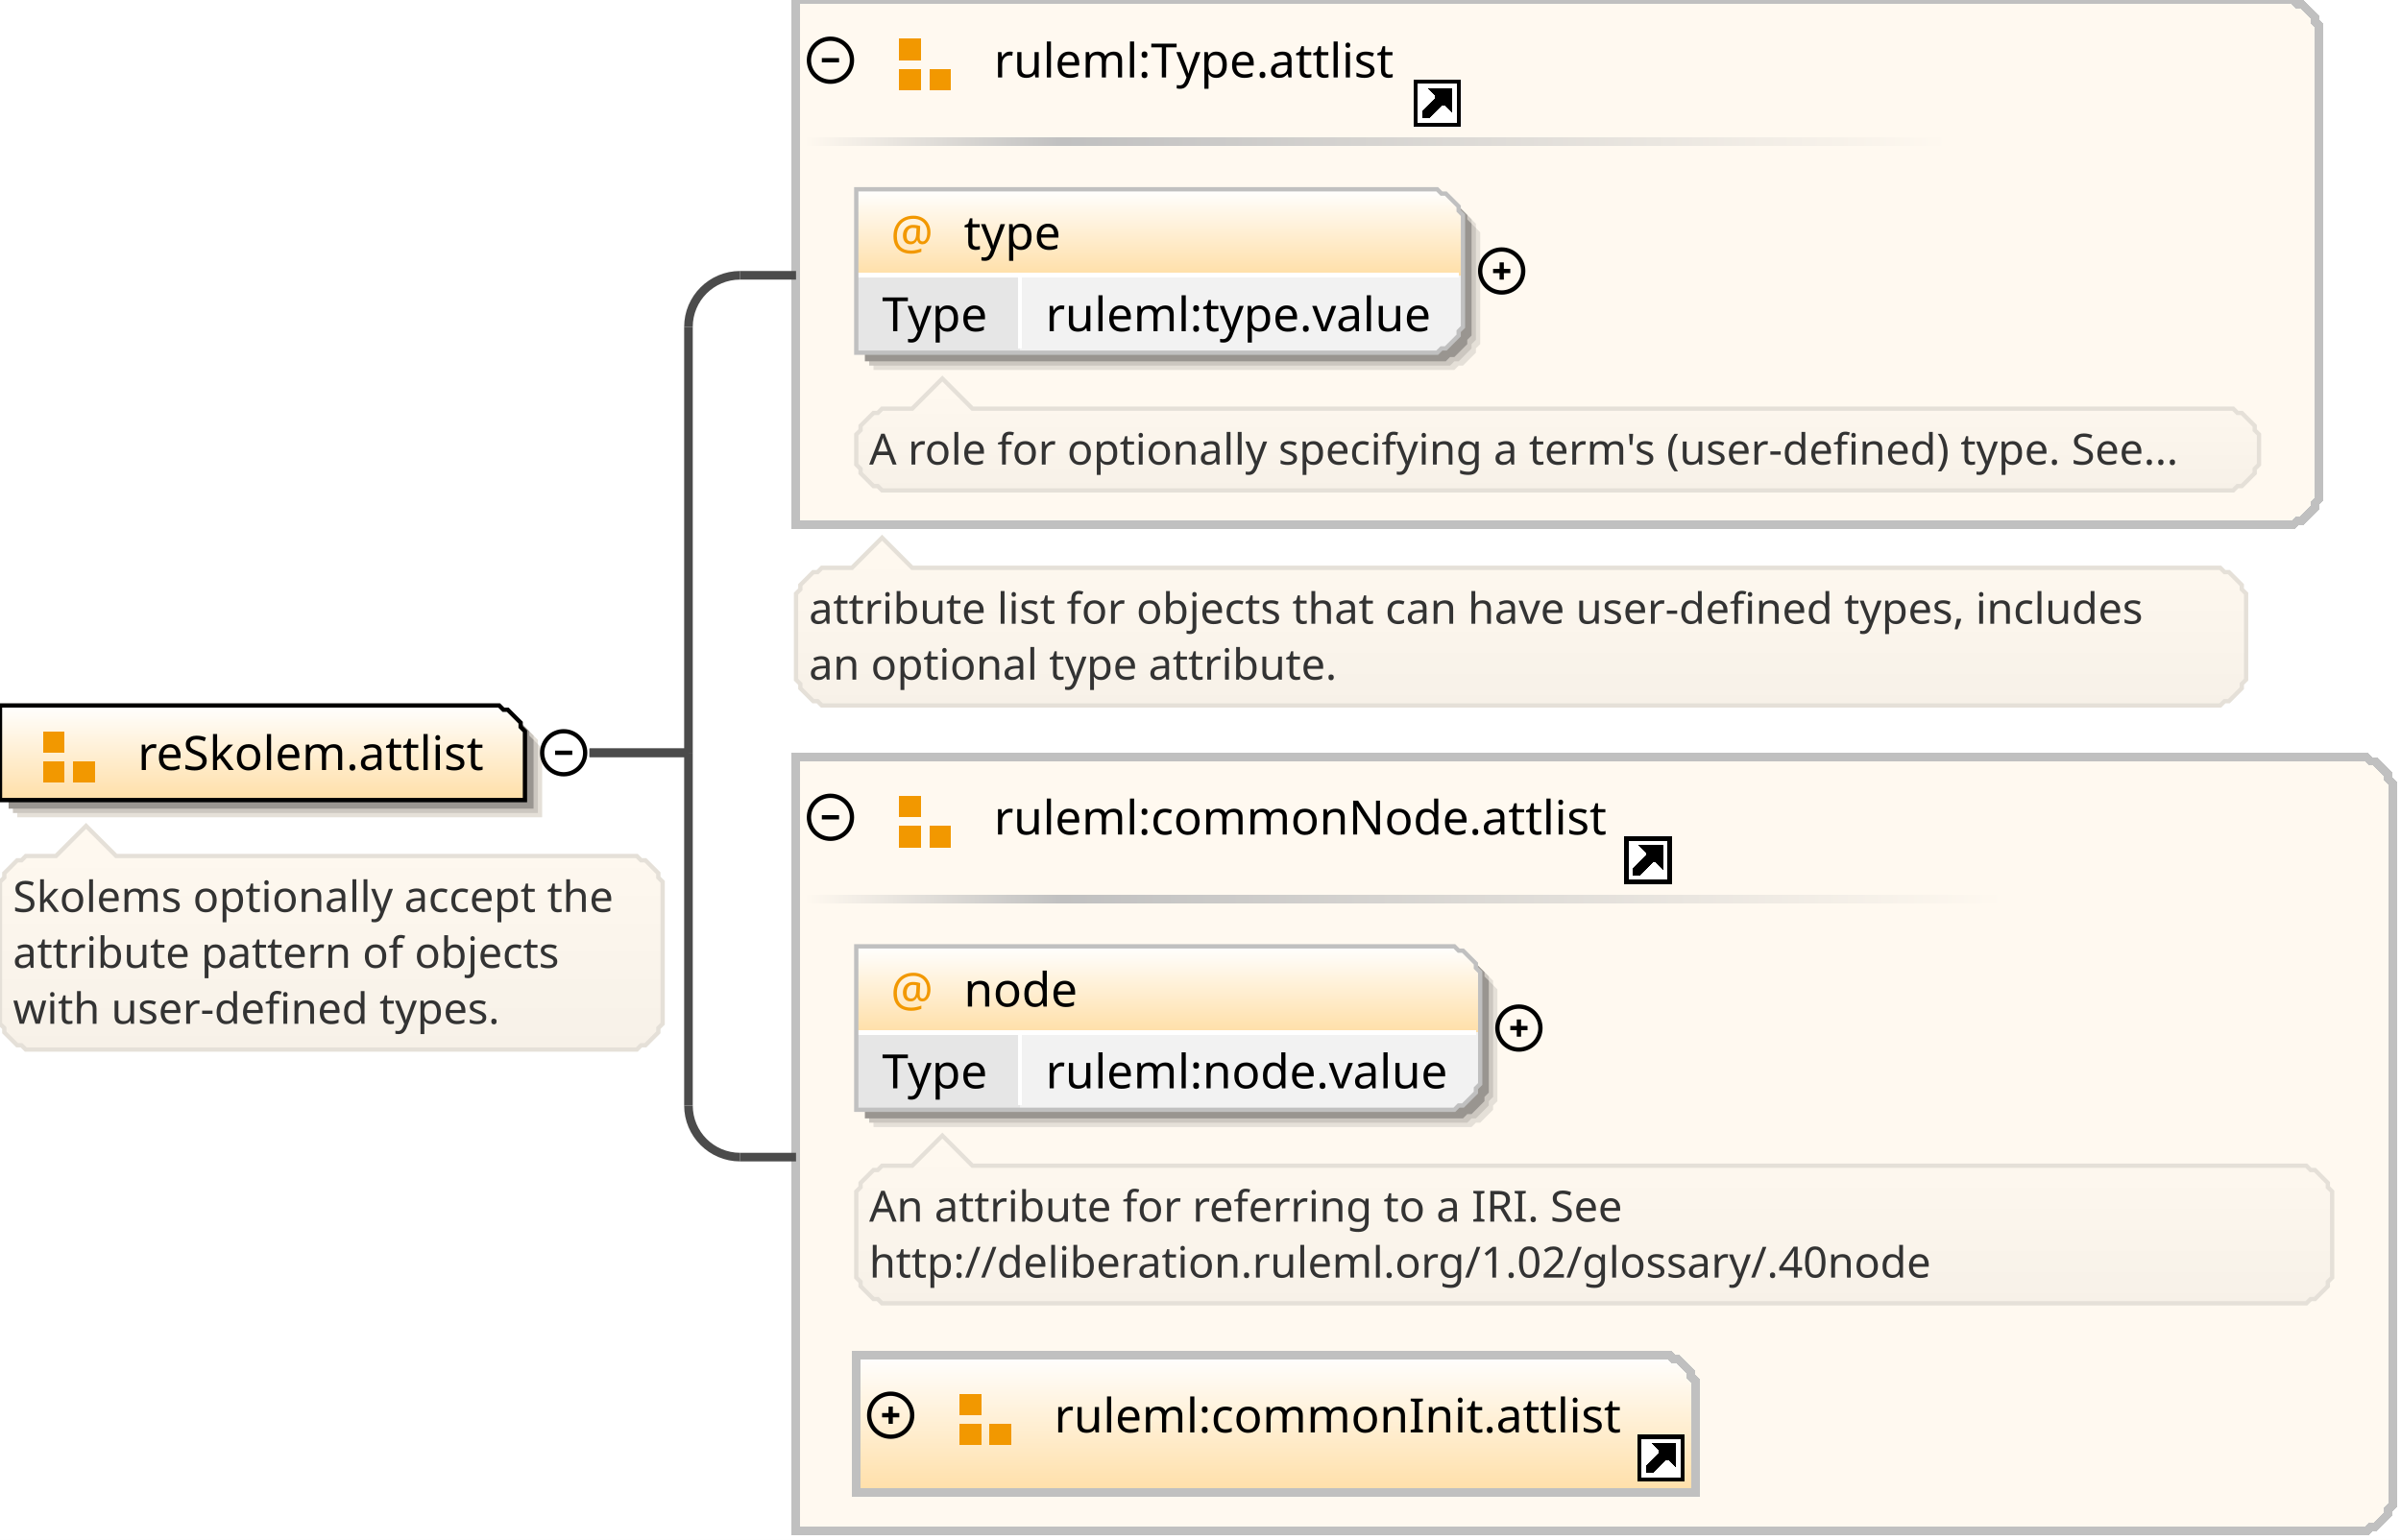
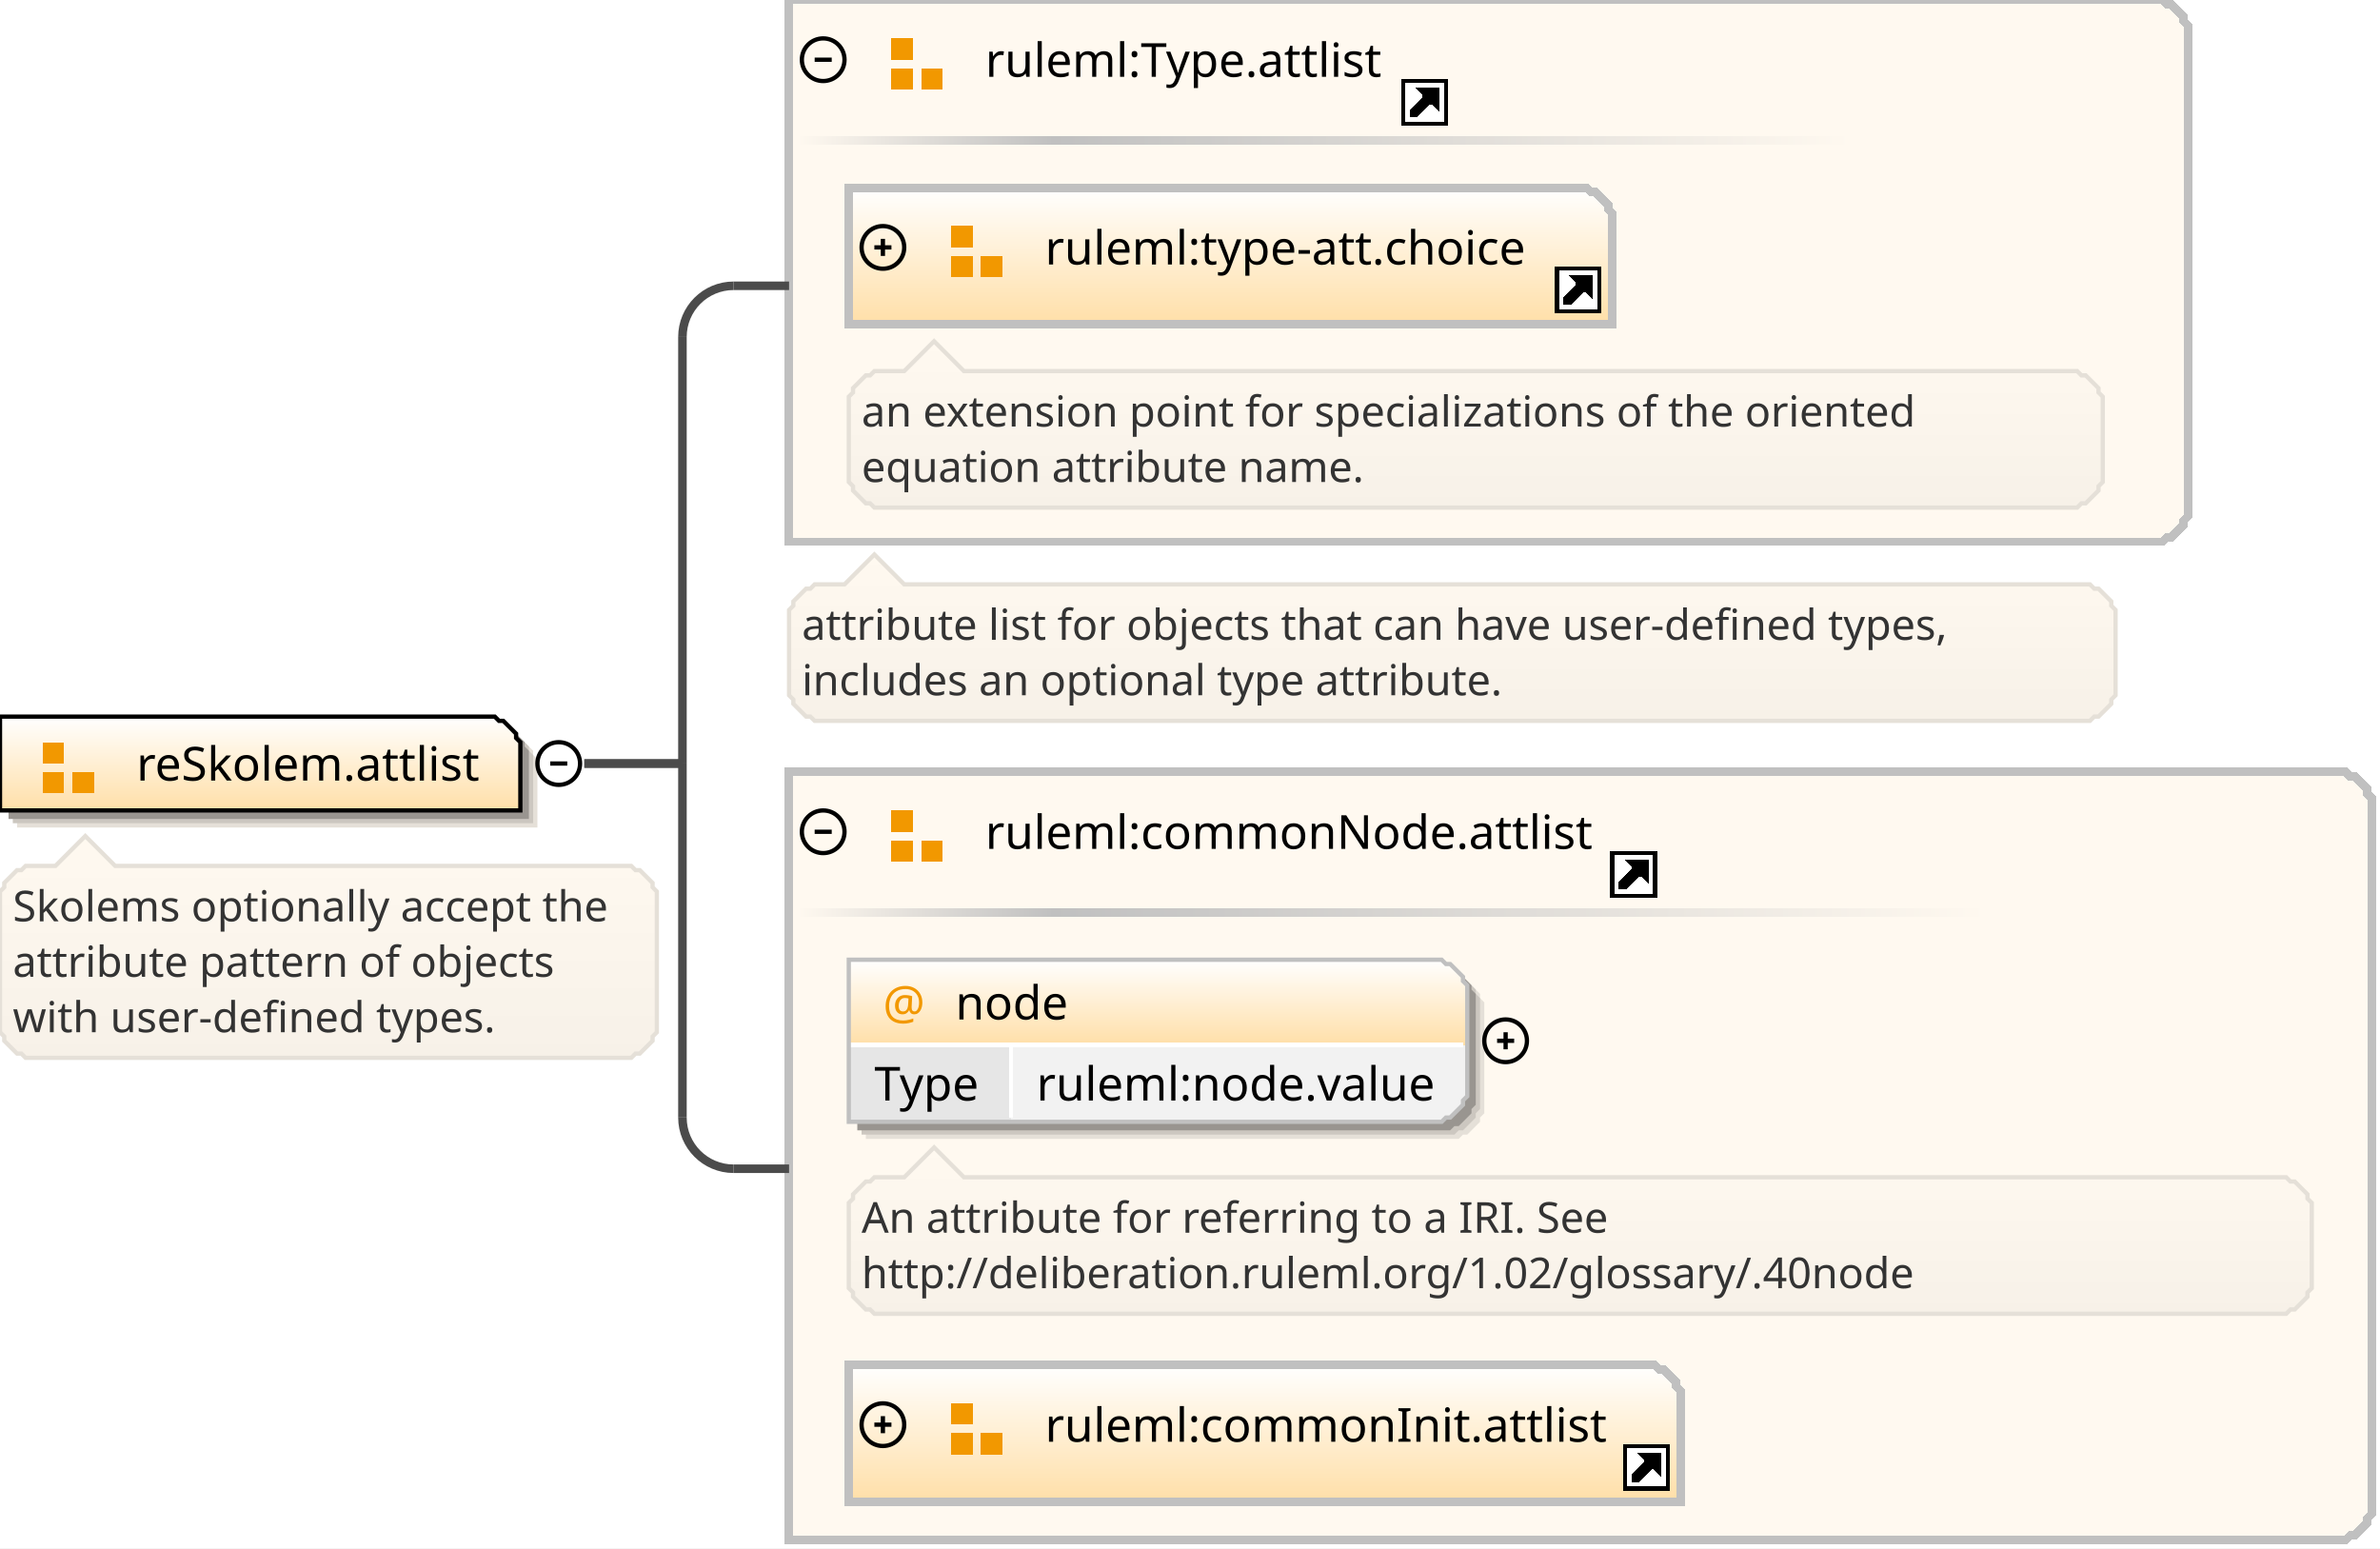
- <svg xmlns="http://www.w3.org/2000/svg" color-interpolation="auto" color-rendering="auto" fill="black" fill-opacity="1" font-family="'Dialog'" font-size="12" font-style="normal" font-weight="normal" height="358" image-rendering="auto" shape-rendering="auto" stroke="black" stroke-dasharray="none" stroke-dashoffset="0" stroke-linecap="square" stroke-linejoin="miter" stroke-miterlimit="10" stroke-opacity="1" stroke-width="1" text-rendering="auto" width="558">
+ <svg xmlns="http://www.w3.org/2000/svg" color-interpolation="auto" color-rendering="auto" fill="black" fill-opacity="1" font-family="'Dialog'" font-size="12" font-style="normal" font-weight="normal" height="363" image-rendering="auto" shape-rendering="auto" stroke="black" stroke-dasharray="none" stroke-dashoffset="0" stroke-linecap="square" stroke-linejoin="miter" stroke-miterlimit="10" stroke-opacity="1" stroke-width="1" text-rendering="auto" width="558">
  <defs id="genericDefs" />
  <g>
    <defs id="defs1">
-       <linearGradient gradientUnits="userSpaceOnUse" id="linearGradient1" spreadMethod="pad" x1="0" x2="0" y1="164" y2="186">
+       <linearGradient gradientUnits="userSpaceOnUse" id="linearGradient1" spreadMethod="pad" x1="0" x2="0" y1="168" y2="190">
        <stop offset="0%" stop-color="white" stop-opacity="1" />
        <stop offset="100%" stop-color="rgb(255,223,168)" stop-opacity="1" />
      </linearGradient>
-       <linearGradient gradientUnits="userSpaceOnUse" id="linearGradient2" spreadMethod="pad" x1="247" x2="453" y1="32" y2="32">
+       <linearGradient gradientUnits="userSpaceOnUse" id="linearGradient2" spreadMethod="pad" x1="247" x2="434" y1="32" y2="32">
        <stop offset="0%" stop-color="silver" stop-opacity="1" />
        <stop offset="100%" stop-color="rgb(255,249,240)" stop-opacity="1" />
      </linearGradient>
      <linearGradient gradientUnits="userSpaceOnUse" id="linearGradient3" spreadMethod="pad" x1="187" x2="247" y1="32" y2="32">
        <stop offset="0%" stop-color="rgb(255,249,240)" stop-opacity="1" />
        <stop offset="100%" stop-color="silver" stop-opacity="1" />
      </linearGradient>
-       <linearGradient gradientUnits="userSpaceOnUse" id="linearGradient4" spreadMethod="pad" x1="199" x2="199" y1="44" y2="64">
+       <linearGradient gradientUnits="userSpaceOnUse" id="linearGradient4" spreadMethod="pad" x1="199" x2="199" y1="44" y2="76">
        <stop offset="0%" stop-color="white" stop-opacity="1" />
        <stop offset="100%" stop-color="rgb(255,223,168)" stop-opacity="1" />
      </linearGradient>
-       <linearGradient gradientUnits="userSpaceOnUse" id="linearGradient5" spreadMethod="pad" x1="199" x2="199" y1="88" y2="114">
+       <linearGradient gradientUnits="userSpaceOnUse" id="linearGradient5" spreadMethod="pad" x1="199" x2="199" y1="80" y2="119">
        <stop offset="0%" stop-color="rgb(255,249,240)" stop-opacity="1" />
        <stop offset="100%" stop-color="rgb(247,241,232)" stop-opacity="1" />
      </linearGradient>
-       <linearGradient gradientUnits="userSpaceOnUse" id="linearGradient6" spreadMethod="pad" x1="185" x2="185" y1="125" y2="164">
+       <linearGradient gradientUnits="userSpaceOnUse" id="linearGradient6" spreadMethod="pad" x1="185" x2="185" y1="130" y2="169">
        <stop offset="0%" stop-color="rgb(255,249,240)" stop-opacity="1" />
        <stop offset="100%" stop-color="rgb(247,241,232)" stop-opacity="1" />
      </linearGradient>
-       <linearGradient gradientUnits="userSpaceOnUse" id="linearGradient7" spreadMethod="pad" x1="247" x2="466" y1="208" y2="208">
+       <linearGradient gradientUnits="userSpaceOnUse" id="linearGradient7" spreadMethod="pad" x1="247" x2="466" y1="213" y2="213">
        <stop offset="0%" stop-color="silver" stop-opacity="1" />
        <stop offset="100%" stop-color="rgb(255,249,240)" stop-opacity="1" />
      </linearGradient>
-       <linearGradient gradientUnits="userSpaceOnUse" id="linearGradient8" spreadMethod="pad" x1="187" x2="247" y1="208" y2="208">
+       <linearGradient gradientUnits="userSpaceOnUse" id="linearGradient8" spreadMethod="pad" x1="187" x2="247" y1="213" y2="213">
        <stop offset="0%" stop-color="rgb(255,249,240)" stop-opacity="1" />
        <stop offset="100%" stop-color="silver" stop-opacity="1" />
      </linearGradient>
-       <linearGradient gradientUnits="userSpaceOnUse" id="linearGradient9" spreadMethod="pad" x1="199" x2="199" y1="220" y2="240">
+       <linearGradient gradientUnits="userSpaceOnUse" id="linearGradient9" spreadMethod="pad" x1="199" x2="199" y1="225" y2="245">
        <stop offset="0%" stop-color="white" stop-opacity="1" />
        <stop offset="100%" stop-color="rgb(255,223,168)" stop-opacity="1" />
      </linearGradient>
-       <linearGradient gradientUnits="userSpaceOnUse" id="linearGradient10" spreadMethod="pad" x1="199" x2="199" y1="264" y2="303">
+       <linearGradient gradientUnits="userSpaceOnUse" id="linearGradient10" spreadMethod="pad" x1="199" x2="199" y1="269" y2="308">
        <stop offset="0%" stop-color="rgb(255,249,240)" stop-opacity="1" />
        <stop offset="100%" stop-color="rgb(247,241,232)" stop-opacity="1" />
      </linearGradient>
-       <linearGradient gradientUnits="userSpaceOnUse" id="linearGradient11" spreadMethod="pad" x1="199" x2="199" y1="315" y2="347">
+       <linearGradient gradientUnits="userSpaceOnUse" id="linearGradient11" spreadMethod="pad" x1="199" x2="199" y1="320" y2="352">
        <stop offset="0%" stop-color="white" stop-opacity="1" />
        <stop offset="100%" stop-color="rgb(255,223,168)" stop-opacity="1" />
      </linearGradient>
-       <linearGradient gradientUnits="userSpaceOnUse" id="linearGradient12" spreadMethod="pad" x1="0" x2="0" y1="192" y2="244">
+       <linearGradient gradientUnits="userSpaceOnUse" id="linearGradient12" spreadMethod="pad" x1="0" x2="0" y1="196" y2="248">
        <stop offset="0%" stop-color="rgb(255,249,240)" stop-opacity="1" />
        <stop offset="100%" stop-color="rgb(247,241,232)" stop-opacity="1" />
      </linearGradient>
      <clipPath clipPathUnits="userSpaceOnUse" id="clipPath1">
-         <path d="M0 0 L558 0 L558 358 L0 358 L0 0 Z" />
+         <path d="M0 0 L558 0 L558 363 L0 363 L0 0 Z" />
      </clipPath>
    </defs>
    <g fill="white" stroke="white" text-rendering="geometricPrecision">
-       <rect clip-path="url(#clipPath1)" height="358" stroke="none" width="558" x="0" y="0" />
+       <rect clip-path="url(#clipPath1)" height="363" stroke="none" width="558" x="0" y="0" />
    </g>
    <g fill="rgb(229,224,216)" font-family="sans-serif" font-size="11" stroke="rgb(229,224,216)" text-rendering="geometricPrecision">
-       <polygon clip-path="url(#clipPath1)" points=" 4 168 120 168 121 169 122 169 123 170 124 171 125 172 125 173 126 174 126 190 4 190" stroke="none" />
-       <polygon clip-path="url(#clipPath1)" fill="rgb(204,199,192)" points=" 3 167 119 167 120 168 121 168 122 169 123 170 124 171 124 172 125 173 125 189 3 189" stroke="none" />
-       <polygon clip-path="url(#clipPath1)" fill="rgb(153,149,144)" points=" 2 166 118 166 119 167 120 167 121 168 122 169 123 170 123 171 124 172 124 188 2 188" stroke="none" />
-       <polygon clip-path="url(#clipPath1)" fill="url(#linearGradient1)" points=" 0 164 116 164 117 165 118 165 119 166 120 167 121 168 121 169 122 170 122 186 0 186" shape-rendering="crispEdges" stroke="none" />
-       <polygon clip-path="url(#clipPath1)" fill="none" points=" 0 164 116 164 117 165 118 165 119 166 120 167 121 168 121 169 122 170 122 186 0 186" stroke="black" stroke-linecap="butt" />
+       <polygon clip-path="url(#clipPath1)" points=" 4 172 120 172 121 173 122 173 123 174 124 175 125 176 125 177 126 178 126 194 4 194" stroke="none" />
+       <polygon clip-path="url(#clipPath1)" fill="rgb(204,199,192)" points=" 3 171 119 171 120 172 121 172 122 173 123 174 124 175 124 176 125 177 125 193 3 193" stroke="none" />
+       <polygon clip-path="url(#clipPath1)" fill="rgb(153,149,144)" points=" 2 170 118 170 119 171 120 171 121 172 122 173 123 174 123 175 124 176 124 192 2 192" stroke="none" />
+       <polygon clip-path="url(#clipPath1)" fill="url(#linearGradient1)" points=" 0 168 116 168 117 169 118 169 119 170 120 171 121 172 121 173 122 174 122 190 0 190" shape-rendering="crispEdges" stroke="none" />
+       <polygon clip-path="url(#clipPath1)" fill="none" points=" 0 168 116 168 117 169 118 169 119 170 120 171 121 172 121 173 122 174 122 190 0 190" stroke="black" stroke-linecap="butt" />
    </g>
    <g fill="rgb(242,152,0)" font-family="sans-serif" font-size="11" shape-rendering="crispEdges" stroke="rgb(242,152,0)" stroke-linecap="butt" text-rendering="geometricPrecision">
-       <rect clip-path="url(#clipPath1)" height="5" stroke="none" width="5" x="10" y="170" />
-       <rect clip-path="url(#clipPath1)" height="5" stroke="none" width="5" x="10" y="177" />
-       <rect clip-path="url(#clipPath1)" height="5" stroke="none" width="5" x="17" y="177" />
-       <text clip-path="url(#clipPath1)" fill="black" stroke="none" x="32" xml:space="preserve" y="179">reSkolem.attlist</text>
-       <circle clip-path="url(#clipPath1)" cx="131" cy="175" fill="none" r="5" shape-rendering="auto" stroke="black" />
-       <line clip-path="url(#clipPath1)" fill="none" shape-rendering="auto" stroke="black" x1="129" x2="133" y1="175" y2="175" />
-       <polygon clip-path="url(#clipPath1)" fill="rgb(255,249,240)" points=" 185 0 533 0 534 1 535 1 536 2 537 3 538 4 538 5 539 6 539 116 538 117 538 118 537 119 536 120 535 121 534 121 533 122 185 122" stroke="none" stroke-width="2" />
-       <polygon clip-path="url(#clipPath1)" fill="none" points=" 185 0 533 0 534 1 535 1 536 2 537 3 538 4 538 5 539 6 539 116 538 117 538 118 537 119 536 120 535 121 534 121 533 122 185 122" stroke="silver" stroke-width="2" />
-       <rect clip-path="url(#clipPath1)" fill="url(#linearGradient2)" height="2" stroke="none" stroke-width="2" width="206" x="247" y="32" />
+       <rect clip-path="url(#clipPath1)" height="5" stroke="none" width="5" x="10" y="174" />
+       <rect clip-path="url(#clipPath1)" height="5" stroke="none" width="5" x="10" y="181" />
+       <rect clip-path="url(#clipPath1)" height="5" stroke="none" width="5" x="17" y="181" />
+       <text clip-path="url(#clipPath1)" fill="black" stroke="none" x="32" xml:space="preserve" y="183">reSkolem.attlist</text>
+       <circle clip-path="url(#clipPath1)" cx="131" cy="179" fill="none" r="5" shape-rendering="auto" stroke="black" />
+       <line clip-path="url(#clipPath1)" fill="none" shape-rendering="auto" stroke="black" x1="129" x2="133" y1="179" y2="179" />
+       <polygon clip-path="url(#clipPath1)" fill="rgb(255,249,240)" points=" 185 0 507 0 508 1 509 1 510 2 511 3 512 4 512 5 513 6 513 121 512 122 512 123 511 124 510 125 509 126 508 126 507 127 185 127" stroke="none" stroke-width="2" />
+       <polygon clip-path="url(#clipPath1)" fill="none" points=" 185 0 507 0 508 1 509 1 510 2 511 3 512 4 512 5 513 6 513 121 512 122 512 123 511 124 510 125 509 126 508 126 507 127 185 127" stroke="silver" stroke-width="2" />
+       <rect clip-path="url(#clipPath1)" fill="url(#linearGradient2)" height="2" stroke="none" stroke-width="2" width="187" x="247" y="32" />
      <rect clip-path="url(#clipPath1)" fill="url(#linearGradient3)" height="2" stroke="none" stroke-width="2" width="60" x="187" y="32" />
      <rect clip-path="url(#clipPath1)" height="5" stroke="none" width="5" x="209" y="9" />
      <rect clip-path="url(#clipPath1)" height="5" stroke="none" width="5" x="209" y="16" />
      <rect clip-path="url(#clipPath1)" height="5" stroke="none" width="5" x="216" y="16" />
      <text clip-path="url(#clipPath1)" fill="black" stroke="none" x="231" xml:space="preserve" y="18">ruleml:Type.attlist</text>
      <rect clip-path="url(#clipPath1)" fill="white" height="10" stroke="none" width="10" x="329" y="19" />
      <polygon clip-path="url(#clipPath1)" fill="none" points=" 331 27 331 26 334 23 334 22 333 21 337 21 337 25 336 24 335 24 332 27" stroke="black" />
      <polygon clip-path="url(#clipPath1)" fill="black" points=" 331 27 331 26 334 23 334 22 333 21 337 21 337 25 336 24 335 24 332 27" stroke="none" />
      <rect clip-path="url(#clipPath1)" fill="none" height="10" stroke="black" width="10" x="329" y="19" />
      <circle clip-path="url(#clipPath1)" cx="193" cy="14" fill="none" r="5" shape-rendering="auto" stroke="black" />
      <line clip-path="url(#clipPath1)" fill="none" shape-rendering="auto" stroke="black" x1="191" x2="195" y1="14" y2="14" />
-       <polygon clip-path="url(#clipPath1)" fill="rgb(229,224,216)" points=" 203 48 338 48 339 49 340 49 341 50 342 51 343 52 343 53 344 54 344 80 343 81 343 82 342 83 341 84 340 85 339 85 338 86 203 86" shape-rendering="auto" stroke="none" />
-       <polygon clip-path="url(#clipPath1)" fill="rgb(204,199,192)" points=" 202 47 337 47 338 48 339 48 340 49 341 50 342 51 342 52 343 53 343 79 342 80 342 81 341 82 340 83 339 84 338 84 337 85 202 85" shape-rendering="auto" stroke="none" />
-       <polygon clip-path="url(#clipPath1)" fill="rgb(153,149,144)" points=" 201 46 336 46 337 47 338 47 339 48 340 49 341 50 341 51 342 52 342 78 341 79 341 80 340 81 339 82 338 83 337 83 336 84 201 84" shape-rendering="auto" stroke="none" />
-       <polygon clip-path="url(#clipPath1)" fill="url(#linearGradient4)" points=" 199 44 334 44 335 45 336 45 337 46 338 47 339 48 339 49 340 50 340 64 339 64 339 64 338 64 337 64 336 64 335 64 334 64 199 64" stroke="none" />
-       <polygon clip-path="url(#clipPath1)" fill="rgb(230,230,230)" points=" 199 64 237 64 237 64 237 64 237 64 237 64 237 64 237 64 237 64 237 76 237 77 237 78 237 79 237 80 237 81 237 81 237 82 199 82" stroke="none" />
-       <polygon clip-path="url(#clipPath1)" fill="rgb(242,242,242)" points=" 237 64 334 64 335 64 336 64 337 64 338 64 339 64 339 64 340 64 340 76 339 77 339 78 338 79 337 80 336 81 335 81 334 82 237 82" stroke="none" />
-       <line clip-path="url(#clipPath1)" fill="none" stroke="white" x1="199" x2="339" y1="64" y2="64" />
-       <text clip-path="url(#clipPath1)" fill="black" stroke="none" x="205" xml:space="preserve" y="77">Type</text>
-       <text clip-path="url(#clipPath1)" fill="black" stroke="none" x="243" xml:space="preserve" y="77">ruleml:type.value</text>
-       <line clip-path="url(#clipPath1)" fill="none" stroke="white" x1="237" x2="237" y1="64" y2="81" />
-       <polygon clip-path="url(#clipPath1)" fill="none" points=" 199 44 334 44 335 45 336 45 337 46 338 47 339 48 339 49 340 50 340 76 339 77 339 78 338 79 337 80 336 81 335 81 334 82 199 82" shape-rendering="auto" stroke="silver" />
-       <text clip-path="url(#clipPath1)" stroke="none" x="207" xml:space="preserve" y="58">@</text>
-       <text clip-path="url(#clipPath1)" fill="black" stroke="none" x="224" xml:space="preserve" y="58">type</text>
-       <circle clip-path="url(#clipPath1)" cx="349" cy="63" fill="none" r="5" shape-rendering="auto" stroke="black" />
-       <line clip-path="url(#clipPath1)" fill="none" shape-rendering="auto" stroke="black" x1="347" x2="351" y1="63" y2="63" />
-       <line clip-path="url(#clipPath1)" fill="none" shape-rendering="auto" stroke="black" x1="349" x2="349" y1="61" y2="65" />
-       <polygon clip-path="url(#clipPath1)" fill="url(#linearGradient5)" points=" 199 101 200 100 200 99 201 98 202 97 203 96 204 96 205 95 212 95 219 88 226 95 519 95 520 96 521 96 522 97 523 98 524 99 524 100 525 101 525 108 524 109 524 110 523 111 522 112 521 113 520 113 519 114 205 114 204 113 203 113 202 112 201 111 200 110 200 109 199 108" stroke="none" />
-       <polygon clip-path="url(#clipPath1)" fill="none" points=" 199 101 200 100 200 99 201 98 202 97 203 96 204 96 205 95 212 95 219 88 226 95 519 95 520 96 521 96 522 97 523 98 524 99 524 100 525 101 525 108 524 109 524 110 523 111 522 112 521 113 520 113 519 114 205 114 204 113 203 113 202 112 201 111 200 110 200 109 199 108" shape-rendering="auto" stroke="rgb(229,224,216)" />
-       <text clip-path="url(#clipPath1)" fill="rgb(51,51,51)" font-size="10" stroke="none" x="202" xml:space="preserve" y="108">A role for optionally specifying a term's (user-defined) type. See...</text>
-       <polygon clip-path="url(#clipPath1)" fill="url(#linearGradient6)" points=" 185 138 186 137 186 136 187 135 188 134 189 133 190 133 191 132 198 132 205 125 212 132 516 132 517 133 518 133 519 134 520 135 521 136 521 137 522 138 522 158 521 159 521 160 520 161 519 162 518 163 517 163 516 164 191 164 190 163 189 163 188 162 187 161 186 160 186 159 185 158" stroke="none" />
-       <polygon clip-path="url(#clipPath1)" fill="none" points=" 185 138 186 137 186 136 187 135 188 134 189 133 190 133 191 132 198 132 205 125 212 132 516 132 517 133 518 133 519 134 520 135 521 136 521 137 522 138 522 158 521 159 521 160 520 161 519 162 518 163 517 163 516 164 191 164 190 163 189 163 188 162 187 161 186 160 186 159 185 158" shape-rendering="auto" stroke="rgb(229,224,216)" />
-       <text clip-path="url(#clipPath1)" fill="rgb(51,51,51)" font-size="10" stroke="none" x="188" xml:space="preserve" y="145">attribute list for objects that can have user-defined types, includes </text>
-       <text clip-path="url(#clipPath1)" fill="rgb(51,51,51)" font-size="10" stroke="none" x="188" xml:space="preserve" y="158">an optional type attribute.</text>
+       <polygon clip-path="url(#clipPath1)" fill="url(#linearGradient4)" points=" 199 44 372 44 373 45 374 45 375 46 376 47 377 48 377 49 378 50 378 76 199 76" stroke="none" stroke-width="2" />
+       <polygon clip-path="url(#clipPath1)" fill="none" points=" 199 44 372 44 373 45 374 45 375 46 376 47 377 48 377 49 378 50 378 76 199 76" stroke="silver" stroke-width="2" />
+       <rect clip-path="url(#clipPath1)" height="5" stroke="none" width="5" x="223" y="53" />
+       <rect clip-path="url(#clipPath1)" height="5" stroke="none" width="5" x="223" y="60" />
+       <rect clip-path="url(#clipPath1)" height="5" stroke="none" width="5" x="230" y="60" />
+       <text clip-path="url(#clipPath1)" fill="black" stroke="none" x="245" xml:space="preserve" y="62">ruleml:type-att.choice</text>
+       <rect clip-path="url(#clipPath1)" fill="white" height="10" stroke="none" width="10" x="365" y="63" />
+       <polygon clip-path="url(#clipPath1)" fill="none" points=" 367 71 367 70 370 67 370 66 369 65 373 65 373 69 372 68 371 68 368 71" stroke="black" />
+       <polygon clip-path="url(#clipPath1)" fill="black" points=" 367 71 367 70 370 67 370 66 369 65 373 65 373 69 372 68 371 68 368 71" stroke="none" />
+       <rect clip-path="url(#clipPath1)" fill="none" height="10" stroke="black" width="10" x="365" y="63" />
+       <circle clip-path="url(#clipPath1)" cx="207" cy="58" fill="none" r="5" shape-rendering="auto" stroke="black" />
+       <line clip-path="url(#clipPath1)" fill="none" shape-rendering="auto" stroke="black" x1="205" x2="209" y1="58" y2="58" />
+       <line clip-path="url(#clipPath1)" fill="none" shape-rendering="auto" stroke="black" x1="207" x2="207" y1="56" y2="60" />
+       <polygon clip-path="url(#clipPath1)" fill="url(#linearGradient5)" points=" 199 93 200 92 200 91 201 90 202 89 203 88 204 88 205 87 212 87 219 80 226 87 487 87 488 88 489 88 490 89 491 90 492 91 492 92 493 93 493 113 492 114 492 115 491 116 490 117 489 118 488 118 487 119 205 119 204 118 203 118 202 117 201 116 200 115 200 114 199 113" stroke="none" />
+       <polygon clip-path="url(#clipPath1)" fill="none" points=" 199 93 200 92 200 91 201 90 202 89 203 88 204 88 205 87 212 87 219 80 226 87 487 87 488 88 489 88 490 89 491 90 492 91 492 92 493 93 493 113 492 114 492 115 491 116 490 117 489 118 488 118 487 119 205 119 204 118 203 118 202 117 201 116 200 115 200 114 199 113" shape-rendering="auto" stroke="rgb(229,224,216)" />
+       <text clip-path="url(#clipPath1)" fill="rgb(51,51,51)" font-size="10" stroke="none" x="202" xml:space="preserve" y="100">an extension point for specializations of the oriented </text>
+       <text clip-path="url(#clipPath1)" fill="rgb(51,51,51)" font-size="10" stroke="none" x="202" xml:space="preserve" y="113">equation attribute name.</text>
+       <polygon clip-path="url(#clipPath1)" fill="url(#linearGradient6)" points=" 185 143 186 142 186 141 187 140 188 139 189 138 190 138 191 137 198 137 205 130 212 137 490 137 491 138 492 138 493 139 494 140 495 141 495 142 496 143 496 163 495 164 495 165 494 166 493 167 492 168 491 168 490 169 191 169 190 168 189 168 188 167 187 166 186 165 186 164 185 163" stroke="none" />
+       <polygon clip-path="url(#clipPath1)" fill="none" points=" 185 143 186 142 186 141 187 140 188 139 189 138 190 138 191 137 198 137 205 130 212 137 490 137 491 138 492 138 493 139 494 140 495 141 495 142 496 143 496 163 495 164 495 165 494 166 493 167 492 168 491 168 490 169 191 169 190 168 189 168 188 167 187 166 186 165 186 164 185 163" shape-rendering="auto" stroke="rgb(229,224,216)" />
+       <text clip-path="url(#clipPath1)" fill="rgb(51,51,51)" font-size="10" stroke="none" x="188" xml:space="preserve" y="150">attribute list for objects that can have user-defined types, </text>
+       <text clip-path="url(#clipPath1)" fill="rgb(51,51,51)" font-size="10" stroke="none" x="188" xml:space="preserve" y="163">includes an optional type attribute.</text>
    </g>
    <g fill="rgb(75,75,75)" font-family="sans-serif" font-size="11" stroke="rgb(75,75,75)" stroke-linecap="butt" stroke-width="2" text-rendering="geometricPrecision">
-       <line clip-path="url(#clipPath1)" fill="none" x1="137" x2="160" y1="175" y2="175" />
-       <line clip-path="url(#clipPath1)" fill="none" x1="160" x2="160" y1="76" y2="175" />
-       <line clip-path="url(#clipPath1)" fill="none" x1="172" x2="185" y1="64" y2="64" />
-       <path clip-path="url(#clipPath1)" d="M160 76 A12 12 0 0 1 172 64" fill="none" />
-       <polygon clip-path="url(#clipPath1)" fill="rgb(255,249,240)" points=" 185 176 550 176 551 177 552 177 553 178 554 179 555 180 555 181 556 182 556 350 555 351 555 352 554 353 553 354 552 355 551 355 550 356 185 356" shape-rendering="crispEdges" stroke="none" />
-       <polygon clip-path="url(#clipPath1)" fill="none" points=" 185 176 550 176 551 177 552 177 553 178 554 179 555 180 555 181 556 182 556 350 555 351 555 352 554 353 553 354 552 355 551 355 550 356 185 356" shape-rendering="crispEdges" stroke="silver" />
-       <rect clip-path="url(#clipPath1)" fill="url(#linearGradient7)" height="2" shape-rendering="crispEdges" stroke="none" width="219" x="247" y="208" />
-       <rect clip-path="url(#clipPath1)" fill="url(#linearGradient8)" height="2" shape-rendering="crispEdges" stroke="none" width="60" x="187" y="208" />
+       <line clip-path="url(#clipPath1)" fill="none" x1="137" x2="160" y1="179" y2="179" />
+       <line clip-path="url(#clipPath1)" fill="none" x1="160" x2="160" y1="79" y2="179" />
+       <line clip-path="url(#clipPath1)" fill="none" x1="172" x2="185" y1="67" y2="67" />
+       <path clip-path="url(#clipPath1)" d="M160 79 A12 12 0 0 1 172 67" fill="none" />
+       <polygon clip-path="url(#clipPath1)" fill="rgb(255,249,240)" points=" 185 181 550 181 551 182 552 182 553 183 554 184 555 185 555 186 556 187 556 355 555 356 555 357 554 358 553 359 552 360 551 360 550 361 185 361" shape-rendering="crispEdges" stroke="none" />
+       <polygon clip-path="url(#clipPath1)" fill="none" points=" 185 181 550 181 551 182 552 182 553 183 554 184 555 185 555 186 556 187 556 355 555 356 555 357 554 358 553 359 552 360 551 360 550 361 185 361" shape-rendering="crispEdges" stroke="silver" />
+       <rect clip-path="url(#clipPath1)" fill="url(#linearGradient7)" height="2" shape-rendering="crispEdges" stroke="none" width="219" x="247" y="213" />
+       <rect clip-path="url(#clipPath1)" fill="url(#linearGradient8)" height="2" shape-rendering="crispEdges" stroke="none" width="60" x="187" y="213" />
    </g>
    <g fill="rgb(242,152,0)" font-family="sans-serif" font-size="11" shape-rendering="crispEdges" stroke="rgb(242,152,0)" stroke-linecap="butt" text-rendering="geometricPrecision">
-       <rect clip-path="url(#clipPath1)" height="5" stroke="none" width="5" x="209" y="185" />
-       <rect clip-path="url(#clipPath1)" height="5" stroke="none" width="5" x="209" y="192" />
-       <rect clip-path="url(#clipPath1)" height="5" stroke="none" width="5" x="216" y="192" />
-       <text clip-path="url(#clipPath1)" fill="black" stroke="none" x="231" xml:space="preserve" y="194">ruleml:commonNode.attlist</text>
-       <rect clip-path="url(#clipPath1)" fill="white" height="10" stroke="none" width="10" x="378" y="195" />
-       <polygon clip-path="url(#clipPath1)" fill="none" points=" 380 203 380 202 383 199 383 198 382 197 386 197 386 201 385 200 384 200 381 203" stroke="black" />
-       <polygon clip-path="url(#clipPath1)" fill="black" points=" 380 203 380 202 383 199 383 198 382 197 386 197 386 201 385 200 384 200 381 203" stroke="none" />
-       <rect clip-path="url(#clipPath1)" fill="none" height="10" stroke="black" width="10" x="378" y="195" />
-       <circle clip-path="url(#clipPath1)" cx="193" cy="190" fill="none" r="5" shape-rendering="auto" stroke="black" />
-       <line clip-path="url(#clipPath1)" fill="none" shape-rendering="auto" stroke="black" x1="191" x2="195" y1="190" y2="190" />
-       <polygon clip-path="url(#clipPath1)" fill="rgb(229,224,216)" points=" 203 224 342 224 343 225 344 225 345 226 346 227 347 228 347 229 348 230 348 256 347 257 347 258 346 259 345 260 344 261 343 261 342 262 203 262" shape-rendering="auto" stroke="none" />
-       <polygon clip-path="url(#clipPath1)" fill="rgb(204,199,192)" points=" 202 223 341 223 342 224 343 224 344 225 345 226 346 227 346 228 347 229 347 255 346 256 346 257 345 258 344 259 343 260 342 260 341 261 202 261" shape-rendering="auto" stroke="none" />
-       <polygon clip-path="url(#clipPath1)" fill="rgb(153,149,144)" points=" 201 222 340 222 341 223 342 223 343 224 344 225 345 226 345 227 346 228 346 254 345 255 345 256 344 257 343 258 342 259 341 259 340 260 201 260" shape-rendering="auto" stroke="none" />
-       <polygon clip-path="url(#clipPath1)" fill="url(#linearGradient9)" points=" 199 220 338 220 339 221 340 221 341 222 342 223 343 224 343 225 344 226 344 240 343 240 343 240 342 240 341 240 340 240 339 240 338 240 199 240" stroke="none" />
-       <polygon clip-path="url(#clipPath1)" fill="rgb(230,230,230)" points=" 199 240 237 240 237 240 237 240 237 240 237 240 237 240 237 240 237 240 237 252 237 253 237 254 237 255 237 256 237 257 237 257 237 258 199 258" stroke="none" />
-       <polygon clip-path="url(#clipPath1)" fill="rgb(242,242,242)" points=" 237 240 338 240 339 240 340 240 341 240 342 240 343 240 343 240 344 240 344 252 343 253 343 254 342 255 341 256 340 257 339 257 338 258 237 258" stroke="none" />
-       <line clip-path="url(#clipPath1)" fill="none" stroke="white" x1="199" x2="343" y1="240" y2="240" />
-       <text clip-path="url(#clipPath1)" fill="black" stroke="none" x="205" xml:space="preserve" y="253">Type</text>
-       <text clip-path="url(#clipPath1)" fill="black" stroke="none" x="243" xml:space="preserve" y="253">ruleml:node.value</text>
-       <line clip-path="url(#clipPath1)" fill="none" stroke="white" x1="237" x2="237" y1="240" y2="257" />
-       <polygon clip-path="url(#clipPath1)" fill="none" points=" 199 220 338 220 339 221 340 221 341 222 342 223 343 224 343 225 344 226 344 252 343 253 343 254 342 255 341 256 340 257 339 257 338 258 199 258" shape-rendering="auto" stroke="silver" />
-       <text clip-path="url(#clipPath1)" stroke="none" x="207" xml:space="preserve" y="234">@</text>
-       <text clip-path="url(#clipPath1)" fill="black" stroke="none" x="224" xml:space="preserve" y="234">node</text>
-       <circle clip-path="url(#clipPath1)" cx="353" cy="239" fill="none" r="5" shape-rendering="auto" stroke="black" />
-       <line clip-path="url(#clipPath1)" fill="none" shape-rendering="auto" stroke="black" x1="351" x2="355" y1="239" y2="239" />
-       <line clip-path="url(#clipPath1)" fill="none" shape-rendering="auto" stroke="black" x1="353" x2="353" y1="237" y2="241" />
-       <polygon clip-path="url(#clipPath1)" fill="url(#linearGradient10)" points=" 199 277 200 276 200 275 201 274 202 273 203 272 204 272 205 271 212 271 219 264 226 271 536 271 537 272 538 272 539 273 540 274 541 275 541 276 542 277 542 297 541 298 541 299 540 300 539 301 538 302 537 302 536 303 205 303 204 302 203 302 202 301 201 300 200 299 200 298 199 297" stroke="none" />
-       <polygon clip-path="url(#clipPath1)" fill="none" points=" 199 277 200 276 200 275 201 274 202 273 203 272 204 272 205 271 212 271 219 264 226 271 536 271 537 272 538 272 539 273 540 274 541 275 541 276 542 277 542 297 541 298 541 299 540 300 539 301 538 302 537 302 536 303 205 303 204 302 203 302 202 301 201 300 200 299 200 298 199 297" shape-rendering="auto" stroke="rgb(229,224,216)" />
-       <text clip-path="url(#clipPath1)" fill="rgb(51,51,51)" font-size="10" stroke="none" x="202" xml:space="preserve" y="284">An attribute for referring to a IRI. See </text>
-       <text clip-path="url(#clipPath1)" fill="rgb(51,51,51)" font-size="10" stroke="none" x="202" xml:space="preserve" y="297">http://deliberation.ruleml.org/1.02/glossary/.40node</text>
-       <polygon clip-path="url(#clipPath1)" fill="url(#linearGradient11)" points=" 199 315 388 315 389 316 390 316 391 317 392 318 393 319 393 320 394 321 394 347 199 347" stroke="none" stroke-width="2" />
-       <polygon clip-path="url(#clipPath1)" fill="none" points=" 199 315 388 315 389 316 390 316 391 317 392 318 393 319 393 320 394 321 394 347 199 347" stroke="silver" stroke-width="2" />
-       <rect clip-path="url(#clipPath1)" height="5" stroke="none" width="5" x="223" y="324" />
-       <rect clip-path="url(#clipPath1)" height="5" stroke="none" width="5" x="223" y="331" />
-       <rect clip-path="url(#clipPath1)" height="5" stroke="none" width="5" x="230" y="331" />
-       <text clip-path="url(#clipPath1)" fill="black" stroke="none" x="245" xml:space="preserve" y="333">ruleml:commonInit.attlist</text>
-       <rect clip-path="url(#clipPath1)" fill="white" height="10" stroke="none" width="10" x="381" y="334" />
-       <polygon clip-path="url(#clipPath1)" fill="none" points=" 383 342 383 341 386 338 386 337 385 336 389 336 389 340 388 339 387 339 384 342" stroke="black" />
-       <polygon clip-path="url(#clipPath1)" fill="black" points=" 383 342 383 341 386 338 386 337 385 336 389 336 389 340 388 339 387 339 384 342" stroke="none" />
-       <rect clip-path="url(#clipPath1)" fill="none" height="10" stroke="black" width="10" x="381" y="334" />
-       <circle clip-path="url(#clipPath1)" cx="207" cy="329" fill="none" r="5" shape-rendering="auto" stroke="black" />
-       <line clip-path="url(#clipPath1)" fill="none" shape-rendering="auto" stroke="black" x1="205" x2="209" y1="329" y2="329" />
-       <line clip-path="url(#clipPath1)" fill="none" shape-rendering="auto" stroke="black" x1="207" x2="207" y1="327" y2="331" />
+       <rect clip-path="url(#clipPath1)" height="5" stroke="none" width="5" x="209" y="190" />
+       <rect clip-path="url(#clipPath1)" height="5" stroke="none" width="5" x="209" y="197" />
+       <rect clip-path="url(#clipPath1)" height="5" stroke="none" width="5" x="216" y="197" />
+       <text clip-path="url(#clipPath1)" fill="black" stroke="none" x="231" xml:space="preserve" y="199">ruleml:commonNode.attlist</text>
+       <rect clip-path="url(#clipPath1)" fill="white" height="10" stroke="none" width="10" x="378" y="200" />
+       <polygon clip-path="url(#clipPath1)" fill="none" points=" 380 208 380 207 383 204 383 203 382 202 386 202 386 206 385 205 384 205 381 208" stroke="black" />
+       <polygon clip-path="url(#clipPath1)" fill="black" points=" 380 208 380 207 383 204 383 203 382 202 386 202 386 206 385 205 384 205 381 208" stroke="none" />
+       <rect clip-path="url(#clipPath1)" fill="none" height="10" stroke="black" width="10" x="378" y="200" />
+       <circle clip-path="url(#clipPath1)" cx="193" cy="195" fill="none" r="5" shape-rendering="auto" stroke="black" />
+       <line clip-path="url(#clipPath1)" fill="none" shape-rendering="auto" stroke="black" x1="191" x2="195" y1="195" y2="195" />
+       <polygon clip-path="url(#clipPath1)" fill="rgb(229,224,216)" points=" 203 229 342 229 343 230 344 230 345 231 346 232 347 233 347 234 348 235 348 261 347 262 347 263 346 264 345 265 344 266 343 266 342 267 203 267" shape-rendering="auto" stroke="none" />
+       <polygon clip-path="url(#clipPath1)" fill="rgb(204,199,192)" points=" 202 228 341 228 342 229 343 229 344 230 345 231 346 232 346 233 347 234 347 260 346 261 346 262 345 263 344 264 343 265 342 265 341 266 202 266" shape-rendering="auto" stroke="none" />
+       <polygon clip-path="url(#clipPath1)" fill="rgb(153,149,144)" points=" 201 227 340 227 341 228 342 228 343 229 344 230 345 231 345 232 346 233 346 259 345 260 345 261 344 262 343 263 342 264 341 264 340 265 201 265" shape-rendering="auto" stroke="none" />
+       <polygon clip-path="url(#clipPath1)" fill="url(#linearGradient9)" points=" 199 225 338 225 339 226 340 226 341 227 342 228 343 229 343 230 344 231 344 245 343 245 343 245 342 245 341 245 340 245 339 245 338 245 199 245" stroke="none" />
+       <polygon clip-path="url(#clipPath1)" fill="rgb(230,230,230)" points=" 199 245 237 245 237 245 237 245 237 245 237 245 237 245 237 245 237 245 237 257 237 258 237 259 237 260 237 261 237 262 237 262 237 263 199 263" stroke="none" />
+       <polygon clip-path="url(#clipPath1)" fill="rgb(242,242,242)" points=" 237 245 338 245 339 245 340 245 341 245 342 245 343 245 343 245 344 245 344 257 343 258 343 259 342 260 341 261 340 262 339 262 338 263 237 263" stroke="none" />
+       <line clip-path="url(#clipPath1)" fill="none" stroke="white" x1="199" x2="343" y1="245" y2="245" />
+       <text clip-path="url(#clipPath1)" fill="black" stroke="none" x="205" xml:space="preserve" y="258">Type</text>
+       <text clip-path="url(#clipPath1)" fill="black" stroke="none" x="243" xml:space="preserve" y="258">ruleml:node.value</text>
+       <line clip-path="url(#clipPath1)" fill="none" stroke="white" x1="237" x2="237" y1="245" y2="262" />
+       <polygon clip-path="url(#clipPath1)" fill="none" points=" 199 225 338 225 339 226 340 226 341 227 342 228 343 229 343 230 344 231 344 257 343 258 343 259 342 260 341 261 340 262 339 262 338 263 199 263" shape-rendering="auto" stroke="silver" />
+       <text clip-path="url(#clipPath1)" stroke="none" x="207" xml:space="preserve" y="239">@</text>
+       <text clip-path="url(#clipPath1)" fill="black" stroke="none" x="224" xml:space="preserve" y="239">node</text>
+       <circle clip-path="url(#clipPath1)" cx="353" cy="244" fill="none" r="5" shape-rendering="auto" stroke="black" />
+       <line clip-path="url(#clipPath1)" fill="none" shape-rendering="auto" stroke="black" x1="351" x2="355" y1="244" y2="244" />
+       <line clip-path="url(#clipPath1)" fill="none" shape-rendering="auto" stroke="black" x1="353" x2="353" y1="242" y2="246" />
+       <polygon clip-path="url(#clipPath1)" fill="url(#linearGradient10)" points=" 199 282 200 281 200 280 201 279 202 278 203 277 204 277 205 276 212 276 219 269 226 276 536 276 537 277 538 277 539 278 540 279 541 280 541 281 542 282 542 302 541 303 541 304 540 305 539 306 538 307 537 307 536 308 205 308 204 307 203 307 202 306 201 305 200 304 200 303 199 302" stroke="none" />
+       <polygon clip-path="url(#clipPath1)" fill="none" points=" 199 282 200 281 200 280 201 279 202 278 203 277 204 277 205 276 212 276 219 269 226 276 536 276 537 277 538 277 539 278 540 279 541 280 541 281 542 282 542 302 541 303 541 304 540 305 539 306 538 307 537 307 536 308 205 308 204 307 203 307 202 306 201 305 200 304 200 303 199 302" shape-rendering="auto" stroke="rgb(229,224,216)" />
+       <text clip-path="url(#clipPath1)" fill="rgb(51,51,51)" font-size="10" stroke="none" x="202" xml:space="preserve" y="289">An attribute for referring to a IRI. See </text>
+       <text clip-path="url(#clipPath1)" fill="rgb(51,51,51)" font-size="10" stroke="none" x="202" xml:space="preserve" y="302">http://deliberation.ruleml.org/1.02/glossary/.40node</text>
+       <polygon clip-path="url(#clipPath1)" fill="url(#linearGradient11)" points=" 199 320 388 320 389 321 390 321 391 322 392 323 393 324 393 325 394 326 394 352 199 352" stroke="none" stroke-width="2" />
+       <polygon clip-path="url(#clipPath1)" fill="none" points=" 199 320 388 320 389 321 390 321 391 322 392 323 393 324 393 325 394 326 394 352 199 352" stroke="silver" stroke-width="2" />
+       <rect clip-path="url(#clipPath1)" height="5" stroke="none" width="5" x="223" y="329" />
+       <rect clip-path="url(#clipPath1)" height="5" stroke="none" width="5" x="223" y="336" />
+       <rect clip-path="url(#clipPath1)" height="5" stroke="none" width="5" x="230" y="336" />
+       <text clip-path="url(#clipPath1)" fill="black" stroke="none" x="245" xml:space="preserve" y="338">ruleml:commonInit.attlist</text>
+       <rect clip-path="url(#clipPath1)" fill="white" height="10" stroke="none" width="10" x="381" y="339" />
+       <polygon clip-path="url(#clipPath1)" fill="none" points=" 383 347 383 346 386 343 386 342 385 341 389 341 389 345 388 344 387 344 384 347" stroke="black" />
+       <polygon clip-path="url(#clipPath1)" fill="black" points=" 383 347 383 346 386 343 386 342 385 341 389 341 389 345 388 344 387 344 384 347" stroke="none" />
+       <rect clip-path="url(#clipPath1)" fill="none" height="10" stroke="black" width="10" x="381" y="339" />
+       <circle clip-path="url(#clipPath1)" cx="207" cy="334" fill="none" r="5" shape-rendering="auto" stroke="black" />
+       <line clip-path="url(#clipPath1)" fill="none" shape-rendering="auto" stroke="black" x1="205" x2="209" y1="334" y2="334" />
+       <line clip-path="url(#clipPath1)" fill="none" shape-rendering="auto" stroke="black" x1="207" x2="207" y1="332" y2="336" />
    </g>
    <g fill="rgb(75,75,75)" font-family="sans-serif" font-size="11" stroke="rgb(75,75,75)" stroke-linecap="butt" stroke-width="2" text-rendering="geometricPrecision">
-       <line clip-path="url(#clipPath1)" fill="none" x1="137" x2="160" y1="175" y2="175" />
-       <line clip-path="url(#clipPath1)" fill="none" x1="160" x2="160" y1="175" y2="257" />
-       <line clip-path="url(#clipPath1)" fill="none" x1="172" x2="185" y1="269" y2="269" />
-       <path clip-path="url(#clipPath1)" d="M160 257 A12 12 0 0 0 172 269" fill="none" />
+       <line clip-path="url(#clipPath1)" fill="none" x1="137" x2="160" y1="179" y2="179" />
+       <line clip-path="url(#clipPath1)" fill="none" x1="160" x2="160" y1="179" y2="262" />
+       <line clip-path="url(#clipPath1)" fill="none" x1="172" x2="185" y1="274" y2="274" />
+       <path clip-path="url(#clipPath1)" d="M160 262 A12 12 0 0 0 172 274" fill="none" />
    </g>
    <g fill="url(#linearGradient12)" font-family="sans-serif" font-size="11" shape-rendering="crispEdges" stroke="url(#linearGradient12)" stroke-linecap="butt" text-rendering="geometricPrecision">
-       <polygon clip-path="url(#clipPath1)" points=" 0 205 1 204 1 203 2 202 3 201 4 200 5 200 6 199 13 199 20 192 27 199 148 199 149 200 150 200 151 201 152 202 153 203 153 204 154 205 154 238 153 239 153 240 152 241 151 242 150 243 149 243 148 244 6 244 5 243 4 243 3 242 2 241 1 240 1 239 0 238" stroke="none" />
-       <polygon clip-path="url(#clipPath1)" fill="none" points=" 0 205 1 204 1 203 2 202 3 201 4 200 5 200 6 199 13 199 20 192 27 199 148 199 149 200 150 200 151 201 152 202 153 203 153 204 154 205 154 238 153 239 153 240 152 241 151 242 150 243 149 243 148 244 6 244 5 243 4 243 3 242 2 241 1 240 1 239 0 238" shape-rendering="auto" stroke="rgb(229,224,216)" />
-       <text clip-path="url(#clipPath1)" fill="rgb(51,51,51)" font-size="10" stroke="none" x="3" xml:space="preserve" y="212">Skolems optionally accept the </text>
-       <text clip-path="url(#clipPath1)" fill="rgb(51,51,51)" font-size="10" stroke="none" x="3" xml:space="preserve" y="225">attribute pattern of objects </text>
-       <text clip-path="url(#clipPath1)" fill="rgb(51,51,51)" font-size="10" stroke="none" x="3" xml:space="preserve" y="238">with user-defined types.</text>
+       <polygon clip-path="url(#clipPath1)" points=" 0 209 1 208 1 207 2 206 3 205 4 204 5 204 6 203 13 203 20 196 27 203 148 203 149 204 150 204 151 205 152 206 153 207 153 208 154 209 154 242 153 243 153 244 152 245 151 246 150 247 149 247 148 248 6 248 5 247 4 247 3 246 2 245 1 244 1 243 0 242" stroke="none" />
+       <polygon clip-path="url(#clipPath1)" fill="none" points=" 0 209 1 208 1 207 2 206 3 205 4 204 5 204 6 203 13 203 20 196 27 203 148 203 149 204 150 204 151 205 152 206 153 207 153 208 154 209 154 242 153 243 153 244 152 245 151 246 150 247 149 247 148 248 6 248 5 247 4 247 3 246 2 245 1 244 1 243 0 242" shape-rendering="auto" stroke="rgb(229,224,216)" />
+       <text clip-path="url(#clipPath1)" fill="rgb(51,51,51)" font-size="10" stroke="none" x="3" xml:space="preserve" y="216">Skolems optionally accept the </text>
+       <text clip-path="url(#clipPath1)" fill="rgb(51,51,51)" font-size="10" stroke="none" x="3" xml:space="preserve" y="229">attribute pattern of objects </text>
+       <text clip-path="url(#clipPath1)" fill="rgb(51,51,51)" font-size="10" stroke="none" x="3" xml:space="preserve" y="242">with user-defined types.</text>
    </g>
  </g>
</svg>
